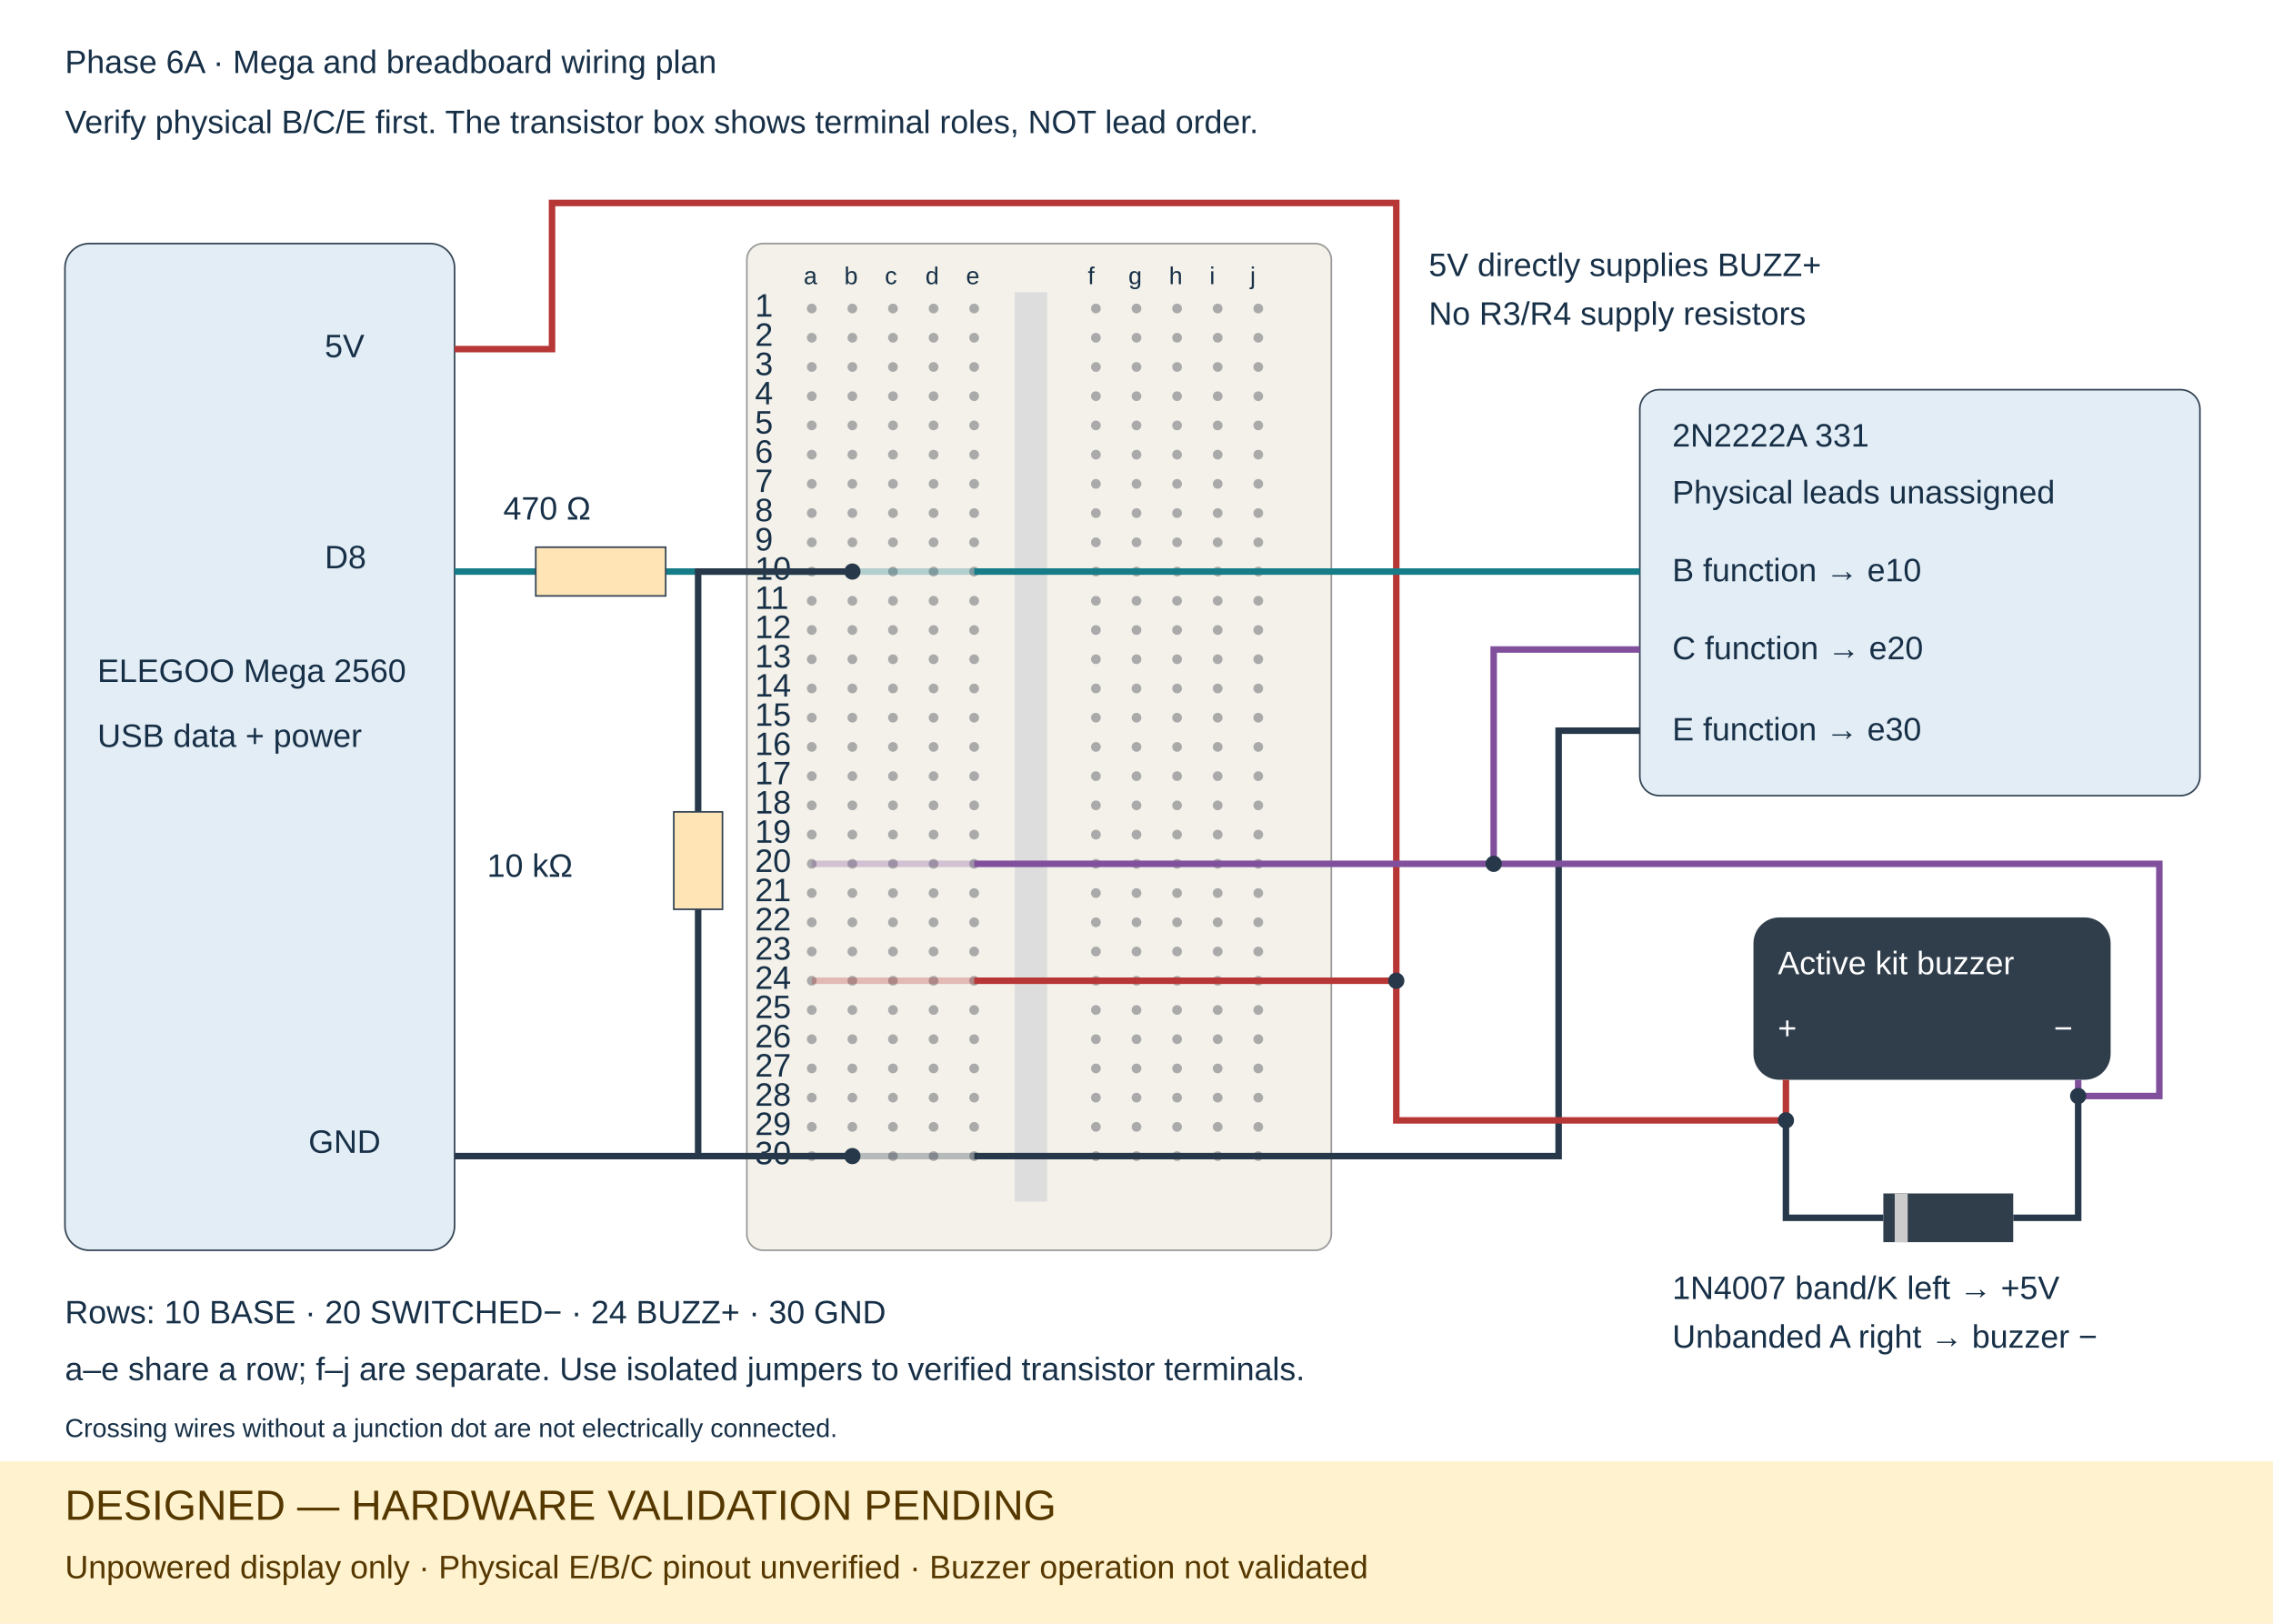
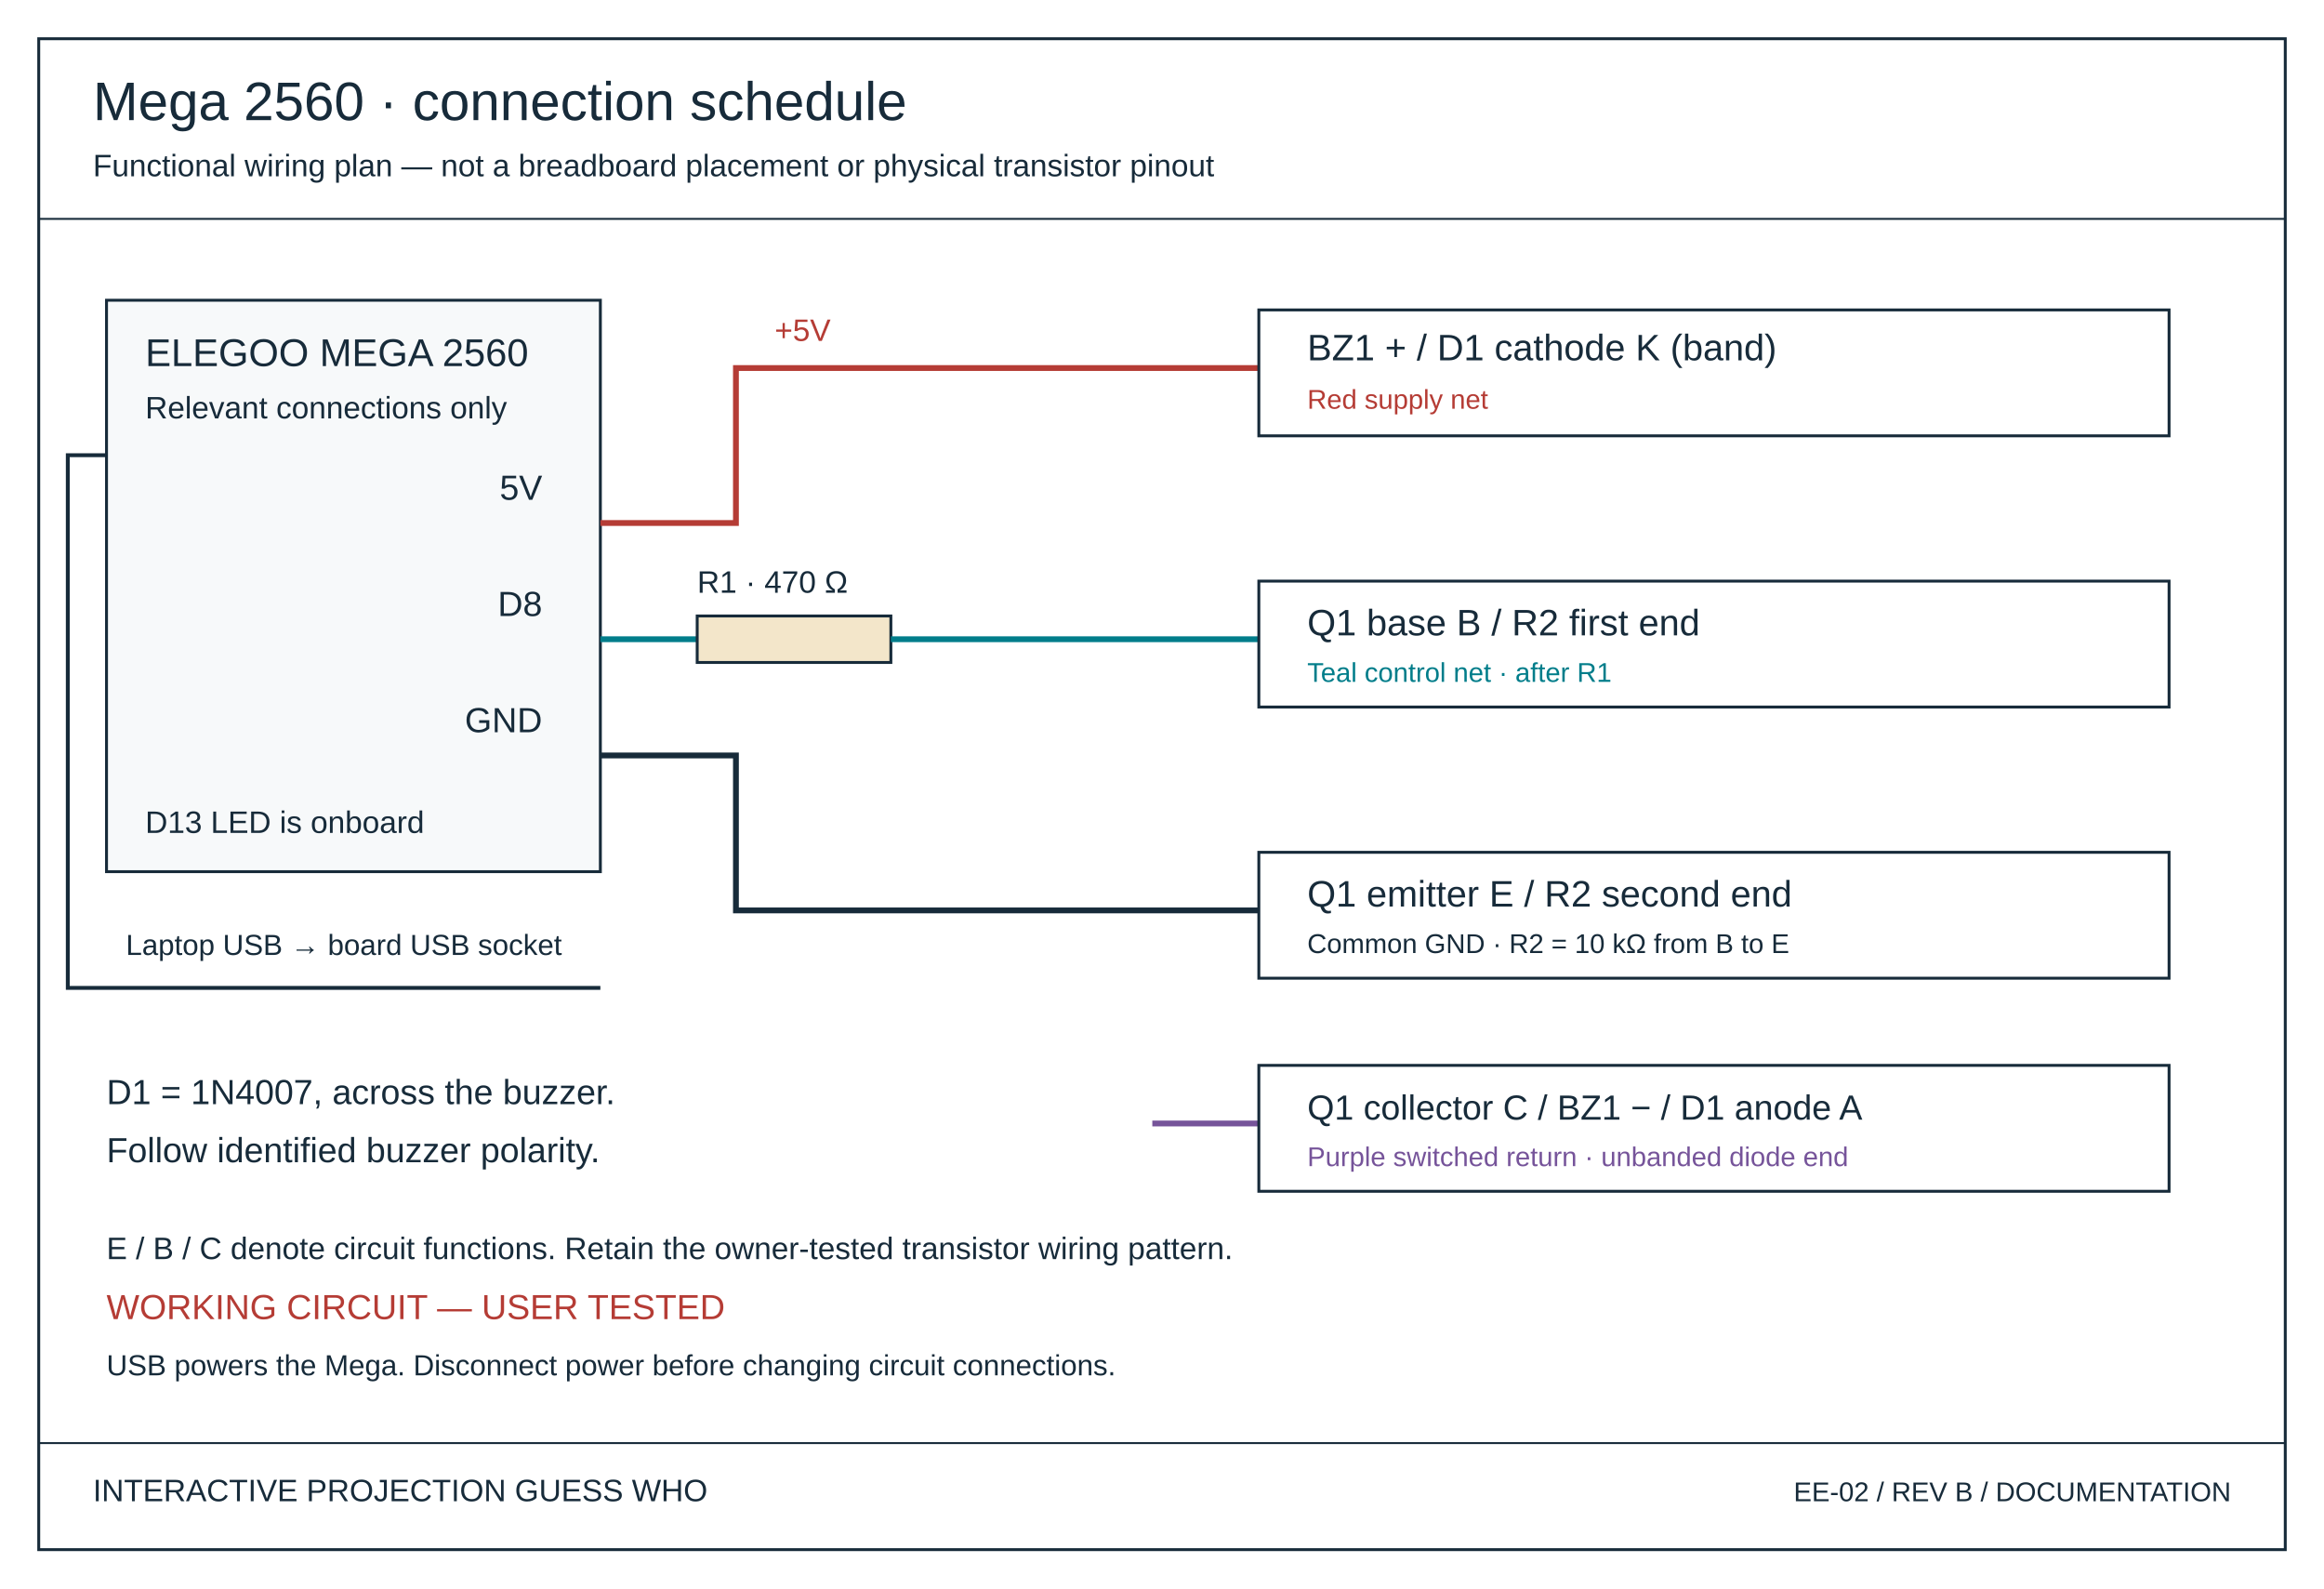
- <svg xmlns="http://www.w3.org/2000/svg" width="1400" height="1000">
-   <style>text{font-family:Arial;font-size:20px;fill:#173047}path{fill:none;stroke-width:4}</style>
-   <rect width="1400" height="900" fill="white" />
-   <text x="40" y="45" font-size="30">Phase 6A · Mega and breadboard wiring plan</text>
-   <text x="40" y="82">Verify physical B/C/E first. The transistor box shows terminal roles, NOT lead order.</text>
-   <rect x="40" y="150" width="240" height="620" rx="15" fill="#e3edf5" stroke="#345" />
-   <text x="60" y="420">ELEGOO Mega 2560</text>
-   <text x="60" y="460">USB data + power</text>
-   <rect x="460" y="150" width="360" height="620" rx="10" fill="#f3f1e9" stroke="#999" />
-   <rect x="625" y="180" width="20" height="560" fill="#ddd" />
-   <text x="465" y="195" font-size="13">1</text>
-   <circle cx="500" cy="190" r="3" fill="#aaa" />
-   <circle cx="525" cy="190" r="3" fill="#aaa" />
-   <circle cx="550" cy="190" r="3" fill="#aaa" />
-   <circle cx="575" cy="190" r="3" fill="#aaa" />
-   <circle cx="600" cy="190" r="3" fill="#aaa" />
-   <circle cx="675" cy="190" r="3" fill="#aaa" />
-   <circle cx="700" cy="190" r="3" fill="#aaa" />
-   <circle cx="725" cy="190" r="3" fill="#aaa" />
-   <circle cx="750" cy="190" r="3" fill="#aaa" />
-   <circle cx="775" cy="190" r="3" fill="#aaa" />
-   <text x="465" y="213" font-size="13">2</text>
-   <circle cx="500" cy="208" r="3" fill="#aaa" />
-   <circle cx="525" cy="208" r="3" fill="#aaa" />
-   <circle cx="550" cy="208" r="3" fill="#aaa" />
-   <circle cx="575" cy="208" r="3" fill="#aaa" />
-   <circle cx="600" cy="208" r="3" fill="#aaa" />
-   <circle cx="675" cy="208" r="3" fill="#aaa" />
-   <circle cx="700" cy="208" r="3" fill="#aaa" />
-   <circle cx="725" cy="208" r="3" fill="#aaa" />
-   <circle cx="750" cy="208" r="3" fill="#aaa" />
-   <circle cx="775" cy="208" r="3" fill="#aaa" />
-   <text x="465" y="231" font-size="13">3</text>
-   <circle cx="500" cy="226" r="3" fill="#aaa" />
-   <circle cx="525" cy="226" r="3" fill="#aaa" />
-   <circle cx="550" cy="226" r="3" fill="#aaa" />
-   <circle cx="575" cy="226" r="3" fill="#aaa" />
-   <circle cx="600" cy="226" r="3" fill="#aaa" />
-   <circle cx="675" cy="226" r="3" fill="#aaa" />
-   <circle cx="700" cy="226" r="3" fill="#aaa" />
-   <circle cx="725" cy="226" r="3" fill="#aaa" />
-   <circle cx="750" cy="226" r="3" fill="#aaa" />
-   <circle cx="775" cy="226" r="3" fill="#aaa" />
-   <text x="465" y="249" font-size="13">4</text>
-   <circle cx="500" cy="244" r="3" fill="#aaa" />
-   <circle cx="525" cy="244" r="3" fill="#aaa" />
-   <circle cx="550" cy="244" r="3" fill="#aaa" />
-   <circle cx="575" cy="244" r="3" fill="#aaa" />
-   <circle cx="600" cy="244" r="3" fill="#aaa" />
-   <circle cx="675" cy="244" r="3" fill="#aaa" />
-   <circle cx="700" cy="244" r="3" fill="#aaa" />
-   <circle cx="725" cy="244" r="3" fill="#aaa" />
-   <circle cx="750" cy="244" r="3" fill="#aaa" />
-   <circle cx="775" cy="244" r="3" fill="#aaa" />
-   <text x="465" y="267" font-size="13">5</text>
-   <circle cx="500" cy="262" r="3" fill="#aaa" />
-   <circle cx="525" cy="262" r="3" fill="#aaa" />
-   <circle cx="550" cy="262" r="3" fill="#aaa" />
-   <circle cx="575" cy="262" r="3" fill="#aaa" />
-   <circle cx="600" cy="262" r="3" fill="#aaa" />
-   <circle cx="675" cy="262" r="3" fill="#aaa" />
-   <circle cx="700" cy="262" r="3" fill="#aaa" />
-   <circle cx="725" cy="262" r="3" fill="#aaa" />
-   <circle cx="750" cy="262" r="3" fill="#aaa" />
-   <circle cx="775" cy="262" r="3" fill="#aaa" />
-   <text x="465" y="285" font-size="13">6</text>
-   <circle cx="500" cy="280" r="3" fill="#aaa" />
-   <circle cx="525" cy="280" r="3" fill="#aaa" />
-   <circle cx="550" cy="280" r="3" fill="#aaa" />
-   <circle cx="575" cy="280" r="3" fill="#aaa" />
-   <circle cx="600" cy="280" r="3" fill="#aaa" />
-   <circle cx="675" cy="280" r="3" fill="#aaa" />
-   <circle cx="700" cy="280" r="3" fill="#aaa" />
-   <circle cx="725" cy="280" r="3" fill="#aaa" />
-   <circle cx="750" cy="280" r="3" fill="#aaa" />
-   <circle cx="775" cy="280" r="3" fill="#aaa" />
-   <text x="465" y="303" font-size="13">7</text>
-   <circle cx="500" cy="298" r="3" fill="#aaa" />
-   <circle cx="525" cy="298" r="3" fill="#aaa" />
-   <circle cx="550" cy="298" r="3" fill="#aaa" />
-   <circle cx="575" cy="298" r="3" fill="#aaa" />
-   <circle cx="600" cy="298" r="3" fill="#aaa" />
-   <circle cx="675" cy="298" r="3" fill="#aaa" />
-   <circle cx="700" cy="298" r="3" fill="#aaa" />
-   <circle cx="725" cy="298" r="3" fill="#aaa" />
-   <circle cx="750" cy="298" r="3" fill="#aaa" />
-   <circle cx="775" cy="298" r="3" fill="#aaa" />
-   <text x="465" y="321" font-size="13">8</text>
-   <circle cx="500" cy="316" r="3" fill="#aaa" />
-   <circle cx="525" cy="316" r="3" fill="#aaa" />
-   <circle cx="550" cy="316" r="3" fill="#aaa" />
-   <circle cx="575" cy="316" r="3" fill="#aaa" />
-   <circle cx="600" cy="316" r="3" fill="#aaa" />
-   <circle cx="675" cy="316" r="3" fill="#aaa" />
-   <circle cx="700" cy="316" r="3" fill="#aaa" />
-   <circle cx="725" cy="316" r="3" fill="#aaa" />
-   <circle cx="750" cy="316" r="3" fill="#aaa" />
-   <circle cx="775" cy="316" r="3" fill="#aaa" />
-   <text x="465" y="339" font-size="13">9</text>
-   <circle cx="500" cy="334" r="3" fill="#aaa" />
-   <circle cx="525" cy="334" r="3" fill="#aaa" />
-   <circle cx="550" cy="334" r="3" fill="#aaa" />
-   <circle cx="575" cy="334" r="3" fill="#aaa" />
-   <circle cx="600" cy="334" r="3" fill="#aaa" />
-   <circle cx="675" cy="334" r="3" fill="#aaa" />
-   <circle cx="700" cy="334" r="3" fill="#aaa" />
-   <circle cx="725" cy="334" r="3" fill="#aaa" />
-   <circle cx="750" cy="334" r="3" fill="#aaa" />
-   <circle cx="775" cy="334" r="3" fill="#aaa" />
-   <text x="465" y="357" font-size="13">10</text>
-   <circle cx="500" cy="352" r="3" fill="#aaa" />
-   <circle cx="525" cy="352" r="3" fill="#aaa" />
-   <circle cx="550" cy="352" r="3" fill="#aaa" />
-   <circle cx="575" cy="352" r="3" fill="#aaa" />
-   <circle cx="600" cy="352" r="3" fill="#aaa" />
-   <circle cx="675" cy="352" r="3" fill="#aaa" />
-   <circle cx="700" cy="352" r="3" fill="#aaa" />
-   <circle cx="725" cy="352" r="3" fill="#aaa" />
-   <circle cx="750" cy="352" r="3" fill="#aaa" />
-   <circle cx="775" cy="352" r="3" fill="#aaa" />
-   <text x="465" y="375" font-size="13">11</text>
-   <circle cx="500" cy="370" r="3" fill="#aaa" />
-   <circle cx="525" cy="370" r="3" fill="#aaa" />
-   <circle cx="550" cy="370" r="3" fill="#aaa" />
-   <circle cx="575" cy="370" r="3" fill="#aaa" />
-   <circle cx="600" cy="370" r="3" fill="#aaa" />
-   <circle cx="675" cy="370" r="3" fill="#aaa" />
-   <circle cx="700" cy="370" r="3" fill="#aaa" />
-   <circle cx="725" cy="370" r="3" fill="#aaa" />
-   <circle cx="750" cy="370" r="3" fill="#aaa" />
-   <circle cx="775" cy="370" r="3" fill="#aaa" />
-   <text x="465" y="393" font-size="13">12</text>
-   <circle cx="500" cy="388" r="3" fill="#aaa" />
-   <circle cx="525" cy="388" r="3" fill="#aaa" />
-   <circle cx="550" cy="388" r="3" fill="#aaa" />
-   <circle cx="575" cy="388" r="3" fill="#aaa" />
-   <circle cx="600" cy="388" r="3" fill="#aaa" />
-   <circle cx="675" cy="388" r="3" fill="#aaa" />
-   <circle cx="700" cy="388" r="3" fill="#aaa" />
-   <circle cx="725" cy="388" r="3" fill="#aaa" />
-   <circle cx="750" cy="388" r="3" fill="#aaa" />
-   <circle cx="775" cy="388" r="3" fill="#aaa" />
-   <text x="465" y="411" font-size="13">13</text>
-   <circle cx="500" cy="406" r="3" fill="#aaa" />
-   <circle cx="525" cy="406" r="3" fill="#aaa" />
-   <circle cx="550" cy="406" r="3" fill="#aaa" />
-   <circle cx="575" cy="406" r="3" fill="#aaa" />
-   <circle cx="600" cy="406" r="3" fill="#aaa" />
-   <circle cx="675" cy="406" r="3" fill="#aaa" />
-   <circle cx="700" cy="406" r="3" fill="#aaa" />
-   <circle cx="725" cy="406" r="3" fill="#aaa" />
-   <circle cx="750" cy="406" r="3" fill="#aaa" />
-   <circle cx="775" cy="406" r="3" fill="#aaa" />
-   <text x="465" y="429" font-size="13">14</text>
-   <circle cx="500" cy="424" r="3" fill="#aaa" />
-   <circle cx="525" cy="424" r="3" fill="#aaa" />
-   <circle cx="550" cy="424" r="3" fill="#aaa" />
-   <circle cx="575" cy="424" r="3" fill="#aaa" />
-   <circle cx="600" cy="424" r="3" fill="#aaa" />
-   <circle cx="675" cy="424" r="3" fill="#aaa" />
-   <circle cx="700" cy="424" r="3" fill="#aaa" />
-   <circle cx="725" cy="424" r="3" fill="#aaa" />
-   <circle cx="750" cy="424" r="3" fill="#aaa" />
-   <circle cx="775" cy="424" r="3" fill="#aaa" />
-   <text x="465" y="447" font-size="13">15</text>
-   <circle cx="500" cy="442" r="3" fill="#aaa" />
-   <circle cx="525" cy="442" r="3" fill="#aaa" />
-   <circle cx="550" cy="442" r="3" fill="#aaa" />
-   <circle cx="575" cy="442" r="3" fill="#aaa" />
-   <circle cx="600" cy="442" r="3" fill="#aaa" />
-   <circle cx="675" cy="442" r="3" fill="#aaa" />
-   <circle cx="700" cy="442" r="3" fill="#aaa" />
-   <circle cx="725" cy="442" r="3" fill="#aaa" />
-   <circle cx="750" cy="442" r="3" fill="#aaa" />
-   <circle cx="775" cy="442" r="3" fill="#aaa" />
-   <text x="465" y="465" font-size="13">16</text>
-   <circle cx="500" cy="460" r="3" fill="#aaa" />
-   <circle cx="525" cy="460" r="3" fill="#aaa" />
-   <circle cx="550" cy="460" r="3" fill="#aaa" />
-   <circle cx="575" cy="460" r="3" fill="#aaa" />
-   <circle cx="600" cy="460" r="3" fill="#aaa" />
-   <circle cx="675" cy="460" r="3" fill="#aaa" />
-   <circle cx="700" cy="460" r="3" fill="#aaa" />
-   <circle cx="725" cy="460" r="3" fill="#aaa" />
-   <circle cx="750" cy="460" r="3" fill="#aaa" />
-   <circle cx="775" cy="460" r="3" fill="#aaa" />
-   <text x="465" y="483" font-size="13">17</text>
-   <circle cx="500" cy="478" r="3" fill="#aaa" />
-   <circle cx="525" cy="478" r="3" fill="#aaa" />
-   <circle cx="550" cy="478" r="3" fill="#aaa" />
-   <circle cx="575" cy="478" r="3" fill="#aaa" />
-   <circle cx="600" cy="478" r="3" fill="#aaa" />
-   <circle cx="675" cy="478" r="3" fill="#aaa" />
-   <circle cx="700" cy="478" r="3" fill="#aaa" />
-   <circle cx="725" cy="478" r="3" fill="#aaa" />
-   <circle cx="750" cy="478" r="3" fill="#aaa" />
-   <circle cx="775" cy="478" r="3" fill="#aaa" />
-   <text x="465" y="501" font-size="13">18</text>
-   <circle cx="500" cy="496" r="3" fill="#aaa" />
-   <circle cx="525" cy="496" r="3" fill="#aaa" />
-   <circle cx="550" cy="496" r="3" fill="#aaa" />
-   <circle cx="575" cy="496" r="3" fill="#aaa" />
-   <circle cx="600" cy="496" r="3" fill="#aaa" />
-   <circle cx="675" cy="496" r="3" fill="#aaa" />
-   <circle cx="700" cy="496" r="3" fill="#aaa" />
-   <circle cx="725" cy="496" r="3" fill="#aaa" />
-   <circle cx="750" cy="496" r="3" fill="#aaa" />
-   <circle cx="775" cy="496" r="3" fill="#aaa" />
-   <text x="465" y="519" font-size="13">19</text>
-   <circle cx="500" cy="514" r="3" fill="#aaa" />
-   <circle cx="525" cy="514" r="3" fill="#aaa" />
-   <circle cx="550" cy="514" r="3" fill="#aaa" />
-   <circle cx="575" cy="514" r="3" fill="#aaa" />
-   <circle cx="600" cy="514" r="3" fill="#aaa" />
-   <circle cx="675" cy="514" r="3" fill="#aaa" />
-   <circle cx="700" cy="514" r="3" fill="#aaa" />
-   <circle cx="725" cy="514" r="3" fill="#aaa" />
-   <circle cx="750" cy="514" r="3" fill="#aaa" />
-   <circle cx="775" cy="514" r="3" fill="#aaa" />
-   <text x="465" y="537" font-size="13">20</text>
-   <circle cx="500" cy="532" r="3" fill="#aaa" />
-   <circle cx="525" cy="532" r="3" fill="#aaa" />
-   <circle cx="550" cy="532" r="3" fill="#aaa" />
-   <circle cx="575" cy="532" r="3" fill="#aaa" />
-   <circle cx="600" cy="532" r="3" fill="#aaa" />
-   <circle cx="675" cy="532" r="3" fill="#aaa" />
-   <circle cx="700" cy="532" r="3" fill="#aaa" />
-   <circle cx="725" cy="532" r="3" fill="#aaa" />
-   <circle cx="750" cy="532" r="3" fill="#aaa" />
-   <circle cx="775" cy="532" r="3" fill="#aaa" />
-   <text x="465" y="555" font-size="13">21</text>
-   <circle cx="500" cy="550" r="3" fill="#aaa" />
-   <circle cx="525" cy="550" r="3" fill="#aaa" />
-   <circle cx="550" cy="550" r="3" fill="#aaa" />
-   <circle cx="575" cy="550" r="3" fill="#aaa" />
-   <circle cx="600" cy="550" r="3" fill="#aaa" />
-   <circle cx="675" cy="550" r="3" fill="#aaa" />
-   <circle cx="700" cy="550" r="3" fill="#aaa" />
-   <circle cx="725" cy="550" r="3" fill="#aaa" />
-   <circle cx="750" cy="550" r="3" fill="#aaa" />
-   <circle cx="775" cy="550" r="3" fill="#aaa" />
-   <text x="465" y="573" font-size="13">22</text>
-   <circle cx="500" cy="568" r="3" fill="#aaa" />
-   <circle cx="525" cy="568" r="3" fill="#aaa" />
-   <circle cx="550" cy="568" r="3" fill="#aaa" />
-   <circle cx="575" cy="568" r="3" fill="#aaa" />
-   <circle cx="600" cy="568" r="3" fill="#aaa" />
-   <circle cx="675" cy="568" r="3" fill="#aaa" />
-   <circle cx="700" cy="568" r="3" fill="#aaa" />
-   <circle cx="725" cy="568" r="3" fill="#aaa" />
-   <circle cx="750" cy="568" r="3" fill="#aaa" />
-   <circle cx="775" cy="568" r="3" fill="#aaa" />
-   <text x="465" y="591" font-size="13">23</text>
-   <circle cx="500" cy="586" r="3" fill="#aaa" />
-   <circle cx="525" cy="586" r="3" fill="#aaa" />
-   <circle cx="550" cy="586" r="3" fill="#aaa" />
-   <circle cx="575" cy="586" r="3" fill="#aaa" />
-   <circle cx="600" cy="586" r="3" fill="#aaa" />
-   <circle cx="675" cy="586" r="3" fill="#aaa" />
-   <circle cx="700" cy="586" r="3" fill="#aaa" />
-   <circle cx="725" cy="586" r="3" fill="#aaa" />
-   <circle cx="750" cy="586" r="3" fill="#aaa" />
-   <circle cx="775" cy="586" r="3" fill="#aaa" />
-   <text x="465" y="609" font-size="13">24</text>
-   <circle cx="500" cy="604" r="3" fill="#aaa" />
-   <circle cx="525" cy="604" r="3" fill="#aaa" />
-   <circle cx="550" cy="604" r="3" fill="#aaa" />
-   <circle cx="575" cy="604" r="3" fill="#aaa" />
-   <circle cx="600" cy="604" r="3" fill="#aaa" />
-   <circle cx="675" cy="604" r="3" fill="#aaa" />
-   <circle cx="700" cy="604" r="3" fill="#aaa" />
-   <circle cx="725" cy="604" r="3" fill="#aaa" />
-   <circle cx="750" cy="604" r="3" fill="#aaa" />
-   <circle cx="775" cy="604" r="3" fill="#aaa" />
-   <text x="465" y="627" font-size="13">25</text>
-   <circle cx="500" cy="622" r="3" fill="#aaa" />
-   <circle cx="525" cy="622" r="3" fill="#aaa" />
-   <circle cx="550" cy="622" r="3" fill="#aaa" />
-   <circle cx="575" cy="622" r="3" fill="#aaa" />
-   <circle cx="600" cy="622" r="3" fill="#aaa" />
-   <circle cx="675" cy="622" r="3" fill="#aaa" />
-   <circle cx="700" cy="622" r="3" fill="#aaa" />
-   <circle cx="725" cy="622" r="3" fill="#aaa" />
-   <circle cx="750" cy="622" r="3" fill="#aaa" />
-   <circle cx="775" cy="622" r="3" fill="#aaa" />
-   <text x="465" y="645" font-size="13">26</text>
-   <circle cx="500" cy="640" r="3" fill="#aaa" />
-   <circle cx="525" cy="640" r="3" fill="#aaa" />
-   <circle cx="550" cy="640" r="3" fill="#aaa" />
-   <circle cx="575" cy="640" r="3" fill="#aaa" />
-   <circle cx="600" cy="640" r="3" fill="#aaa" />
-   <circle cx="675" cy="640" r="3" fill="#aaa" />
-   <circle cx="700" cy="640" r="3" fill="#aaa" />
-   <circle cx="725" cy="640" r="3" fill="#aaa" />
-   <circle cx="750" cy="640" r="3" fill="#aaa" />
-   <circle cx="775" cy="640" r="3" fill="#aaa" />
-   <text x="465" y="663" font-size="13">27</text>
-   <circle cx="500" cy="658" r="3" fill="#aaa" />
-   <circle cx="525" cy="658" r="3" fill="#aaa" />
-   <circle cx="550" cy="658" r="3" fill="#aaa" />
-   <circle cx="575" cy="658" r="3" fill="#aaa" />
-   <circle cx="600" cy="658" r="3" fill="#aaa" />
-   <circle cx="675" cy="658" r="3" fill="#aaa" />
-   <circle cx="700" cy="658" r="3" fill="#aaa" />
-   <circle cx="725" cy="658" r="3" fill="#aaa" />
-   <circle cx="750" cy="658" r="3" fill="#aaa" />
-   <circle cx="775" cy="658" r="3" fill="#aaa" />
-   <text x="465" y="681" font-size="13">28</text>
-   <circle cx="500" cy="676" r="3" fill="#aaa" />
-   <circle cx="525" cy="676" r="3" fill="#aaa" />
-   <circle cx="550" cy="676" r="3" fill="#aaa" />
-   <circle cx="575" cy="676" r="3" fill="#aaa" />
-   <circle cx="600" cy="676" r="3" fill="#aaa" />
-   <circle cx="675" cy="676" r="3" fill="#aaa" />
-   <circle cx="700" cy="676" r="3" fill="#aaa" />
-   <circle cx="725" cy="676" r="3" fill="#aaa" />
-   <circle cx="750" cy="676" r="3" fill="#aaa" />
-   <circle cx="775" cy="676" r="3" fill="#aaa" />
-   <text x="465" y="699" font-size="13">29</text>
-   <circle cx="500" cy="694" r="3" fill="#aaa" />
-   <circle cx="525" cy="694" r="3" fill="#aaa" />
-   <circle cx="550" cy="694" r="3" fill="#aaa" />
-   <circle cx="575" cy="694" r="3" fill="#aaa" />
-   <circle cx="600" cy="694" r="3" fill="#aaa" />
-   <circle cx="675" cy="694" r="3" fill="#aaa" />
-   <circle cx="700" cy="694" r="3" fill="#aaa" />
-   <circle cx="725" cy="694" r="3" fill="#aaa" />
-   <circle cx="750" cy="694" r="3" fill="#aaa" />
-   <circle cx="775" cy="694" r="3" fill="#aaa" />
-   <text x="465" y="717" font-size="13">30</text>
-   <circle cx="500" cy="712" r="3" fill="#aaa" />
-   <circle cx="525" cy="712" r="3" fill="#aaa" />
-   <circle cx="550" cy="712" r="3" fill="#aaa" />
-   <circle cx="575" cy="712" r="3" fill="#aaa" />
-   <circle cx="600" cy="712" r="3" fill="#aaa" />
-   <circle cx="675" cy="712" r="3" fill="#aaa" />
-   <circle cx="700" cy="712" r="3" fill="#aaa" />
-   <circle cx="725" cy="712" r="3" fill="#aaa" />
-   <circle cx="750" cy="712" r="3" fill="#aaa" />
-   <circle cx="775" cy="712" r="3" fill="#aaa" />
-   <path d="M500 352 H600" stroke="#167d88" opacity="0.3" stroke-width="10" />
-   <path d="M500 532 H600" stroke="#80509d" opacity="0.3" stroke-width="10" />
-   <path d="M500 604 H600" stroke="#b73737" opacity="0.3" stroke-width="10" />
-   <path d="M500 712 H600" stroke="#263849" opacity="0.3" stroke-width="10" />
-   <text x="200" y="220">5V</text>
-   <text x="200" y="350">D8</text>
-   <text x="190" y="710">GND</text>
-   <path d="M280 215 H340 V125 H860 V604 H600" stroke="#b73737" />
-   <path d="M280 352 H330 M410 352 H500" stroke="#167d88" />
-   <rect x="330" y="337" width="80" height="30" fill="#ffe5b6" stroke="#345" />
-   <text x="310" y="320">470 Ω</text>
-   <path d="M525 352 H430 V500 M430 560 V712 H525 M280 712 H500" stroke="#263849" />
-   <rect x="415" y="500" width="30" height="60" fill="#ffe5b6" stroke="#345" />
-   <text x="300" y="540">10 kΩ</text>
-   <rect x="1010" y="240" width="345" height="250" rx="12" fill="#e3edf5" stroke="#345" />
-   <text x="1030" y="275">2N2222A 331</text>
-   <text x="1030" y="310">Physical leads unassigned</text>
-   <path d="M600 352 H1010" stroke="#167d88" />
-   <text x="1030" y="358">B function → e10</text>
-   <path d="M600 532 H920 V400 H1010" stroke="#80509d" />
-   <text x="1030" y="406">C function → e20</text>
-   <path d="M600 712 H960 V450 H1010" stroke="#263849" />
-   <text x="1030" y="456">E function → e30</text>
-   <rect x="1080" y="565" width="220" height="100" rx="16" fill="#303e4c" />
-   <text x="1095" y="600" style="fill:white">Active kit buzzer</text>
-   <text x="1095" y="640" style="fill:white">+</text>
-   <text x="1265" y="640" style="fill:white">−</text>
-   <path d="M860 604 V690 H1100 V665" stroke="#b73737" />
-   <path d="M920 532 H1330 V675 H1280 V665" stroke="#80509d" />
-   <path d="M1100 690 V750 H1160 M1240 750 H1280 V675" stroke="#263849" />
-   <rect x="1160" y="735" width="80" height="30" fill="#303e4c" />
-   <rect x="1167" y="735" width="8" height="30" fill="#ccc" />
-   <text x="1030" y="800">1N4007 band/K left → +5V</text>
-   <text x="1030" y="830">Unbanded A right → buzzer −</text>
-   <text x="880" y="170">5V directly supplies BUZZ+</text>
-   <text x="880" y="200">No R3/R4 supply resistors</text>
-   <text x="40" y="815">Rows: 10 BASE · 20 SWITCHED− · 24 BUZZ+ · 30 GND</text>
-   <text x="40" y="850">a–e share a row; f–j are separate. Use isolated jumpers to verified transistor terminals.</text>
-   <text x="495" y="175" style="font-size:15px">a</text>
-   <text x="520" y="175" style="font-size:15px">b</text>
-   <text x="545" y="175" style="font-size:15px">c</text>
-   <text x="570" y="175" style="font-size:15px">d</text>
-   <text x="595" y="175" style="font-size:15px">e</text>
-   <text x="670" y="175" style="font-size:15px">f</text>
-   <text x="695" y="175" style="font-size:15px">g</text>
-   <text x="720" y="175" style="font-size:15px">h</text>
-   <text x="745" y="175" style="font-size:15px">i</text>
-   <text x="770" y="175" style="font-size:15px">j</text>
-   <circle cx="525" cy="352" r="5" fill="#263849" />
-   <circle cx="525" cy="712" r="5" fill="#263849" />
-   <circle cx="920" cy="532" r="5" fill="#263849" />
-   <circle cx="860" cy="604" r="5" fill="#263849" />
-   <circle cx="1100" cy="690" r="5" fill="#263849" />
-   <circle cx="1280" cy="675" r="5" fill="#263849" />
-   <text x="40" y="885" style="font-size:16px">Crossing wires without a junction dot are not electrically connected.</text>
-   <rect x="0" y="900" width="1400" height="100" fill="#fff2ce" />
-   <text x="40" y="936" style="font-family:Arial;font-size:26px;fill:#553700;stroke:none">DESIGNED — HARDWARE VALIDATION PENDING</text>
-   <text x="40" y="972" style="font-family:Arial;font-size:20px;fill:#553700;stroke:none">Unpowered display only · Physical E/B/C pinout unverified · Buzzer operation not validated</text>
+ <svg xmlns="http://www.w3.org/2000/svg" width="1200" height="820" viewBox="0 0 1200 820" role="img">
+   <defs>
+     <marker id="arrow" markerWidth="8" markerHeight="8" refX="7" refY="4" orient="auto-start-reverse">
+       <path d="M0 0 L8 4 L0 8 Z" fill="#172b3a" />
+     </marker>
+   </defs>
+   <g font-family="Arial, sans-serif">
+     <rect x="0" y="0" width="1200" height="820" fill="#fff" stroke="#fff" stroke-width="1.5" />
+     <rect x="20" y="20" width="1160" height="780" fill="white" stroke="#172b3a" stroke-width="1.5" />
+     <text x="48" y="62" font-size="28" fill="#172b3a" text-anchor="start">Mega 2560 · connection schedule</text>
+     <text x="48" y="91" font-size="16" fill="#172b3a" text-anchor="start">Functional wiring plan — not a breadboard placement or physical transistor pinout</text>
+     <polyline points="20,113 1180,113" fill="none" stroke="#172b3a" stroke-width="1" />
+     <polyline points="20,745 1180,745" fill="none" stroke="#172b3a" stroke-width="1" />
+     <text x="48" y="775" font-size="16" fill="#172b3a" text-anchor="start">INTERACTIVE PROJECTION GUESS WHO</text>
+     <text x="1152" y="775" font-size="14" fill="#172b3a" text-anchor="end">EE-02  /  REV B  /  DOCUMENTATION</text>
+     <rect x="55" y="155" width="255" height="295" fill="#f7f9fa" stroke="#172b3a" stroke-width="1.5" />
+     <text x="75" y="189" font-size="20" fill="#172b3a" text-anchor="start">ELEGOO MEGA 2560</text>
+     <text x="75" y="216" font-size="16" fill="#172b3a" text-anchor="start">Relevant connections only</text>
+     <text x="280" y="258" font-size="18" fill="#172b3a" text-anchor="end">5V</text>
+     <text x="280" y="318" font-size="18" fill="#172b3a" text-anchor="end">D8</text>
+     <text x="280" y="378" font-size="18" fill="#172b3a" text-anchor="end">GND</text>
+     <text x="75" y="430" font-size="16" fill="#172b3a" text-anchor="start">D13 LED is onboard</text>
+     <polyline points="55,235 35,235 35,510 310,510" fill="none" stroke="#172b3a" stroke-width="2" />
+     <text x="65" y="493" font-size="15" fill="#172b3a" text-anchor="start">Laptop USB → board USB socket</text>
+     <polyline points="310,270 380,270 380,190 650,190" fill="none" stroke="#b53c35" stroke-width="3" />
+     <text x="400" y="176" font-size="16" fill="#b53c35" text-anchor="start">+5V</text>
+     <rect x="650" y="160" width="470" height="65" fill="white" stroke="#172b3a" stroke-width="1.5" />
+     <text x="675" y="186" font-size="19" fill="#172b3a" text-anchor="start">BZ1 +     /     D1 cathode K (band)</text>
+     <text x="675" y="211" font-size="14" fill="#b53c35" text-anchor="start">Red supply net</text>
+     <polyline points="310,330 360,330" fill="none" stroke="#007d8a" stroke-width="3" />
+     <rect x="360" y="318" width="100" height="24" fill="#f3e6ca" stroke="#172b3a" stroke-width="1.5" />
+     <text x="360" y="306" font-size="16" fill="#172b3a" text-anchor="start">R1 · 470 Ω</text>
+     <polyline points="460,330 650,330" fill="none" stroke="#007d8a" stroke-width="3" />
+     <rect x="650" y="300" width="470" height="65" fill="white" stroke="#172b3a" stroke-width="1.5" />
+     <text x="675" y="328" font-size="19" fill="#172b3a" text-anchor="start">Q1 base B     /     R2 first end</text>
+     <text x="675" y="352" font-size="14" fill="#007d8a" text-anchor="start">Teal control net · after R1</text>
+     <polyline points="310,390 380,390 380,470 650,470" fill="none" stroke="#172b3a" stroke-width="3" />
+     <rect x="650" y="440" width="470" height="65" fill="white" stroke="#172b3a" stroke-width="1.5" />
+     <text x="675" y="468" font-size="19" fill="#172b3a" text-anchor="start">Q1 emitter E     /     R2 second end</text>
+     <text x="675" y="492" font-size="14" fill="#172b3a" text-anchor="start">Common GND · R2 = 10 kΩ from B to E</text>
+     <polyline points="595,580 650,580" fill="none" stroke="#76549a" stroke-width="3" />
+     <rect x="650" y="550" width="470" height="65" fill="white" stroke="#172b3a" stroke-width="1.5" />
+     <text x="675" y="578" font-size="18" fill="#172b3a" text-anchor="start">Q1 collector C / BZ1 − / D1 anode A</text>
+     <text x="675" y="602" font-size="14" fill="#76549a" text-anchor="start">Purple switched return · unbanded diode end</text>
+     <text x="55" y="570" font-size="18" fill="#172b3a" text-anchor="start">D1 = 1N4007, across the buzzer.</text>
+     <text x="55" y="600" font-size="18" fill="#172b3a" text-anchor="start">Follow identified buzzer polarity.</text>
+     <text x="55" y="650" font-size="16" fill="#172b3a" text-anchor="start">E / B / C denote circuit functions. Retain the owner-tested transistor wiring pattern.</text>
+     <text x="55" y="681" font-size="18" fill="#b53c35" text-anchor="start">WORKING CIRCUIT — USER TESTED</text>
+     <text x="55" y="710" font-size="15" fill="#172b3a" text-anchor="start">USB powers the Mega. Disconnect power before changing circuit connections.</text>
+   </g>
</svg>
